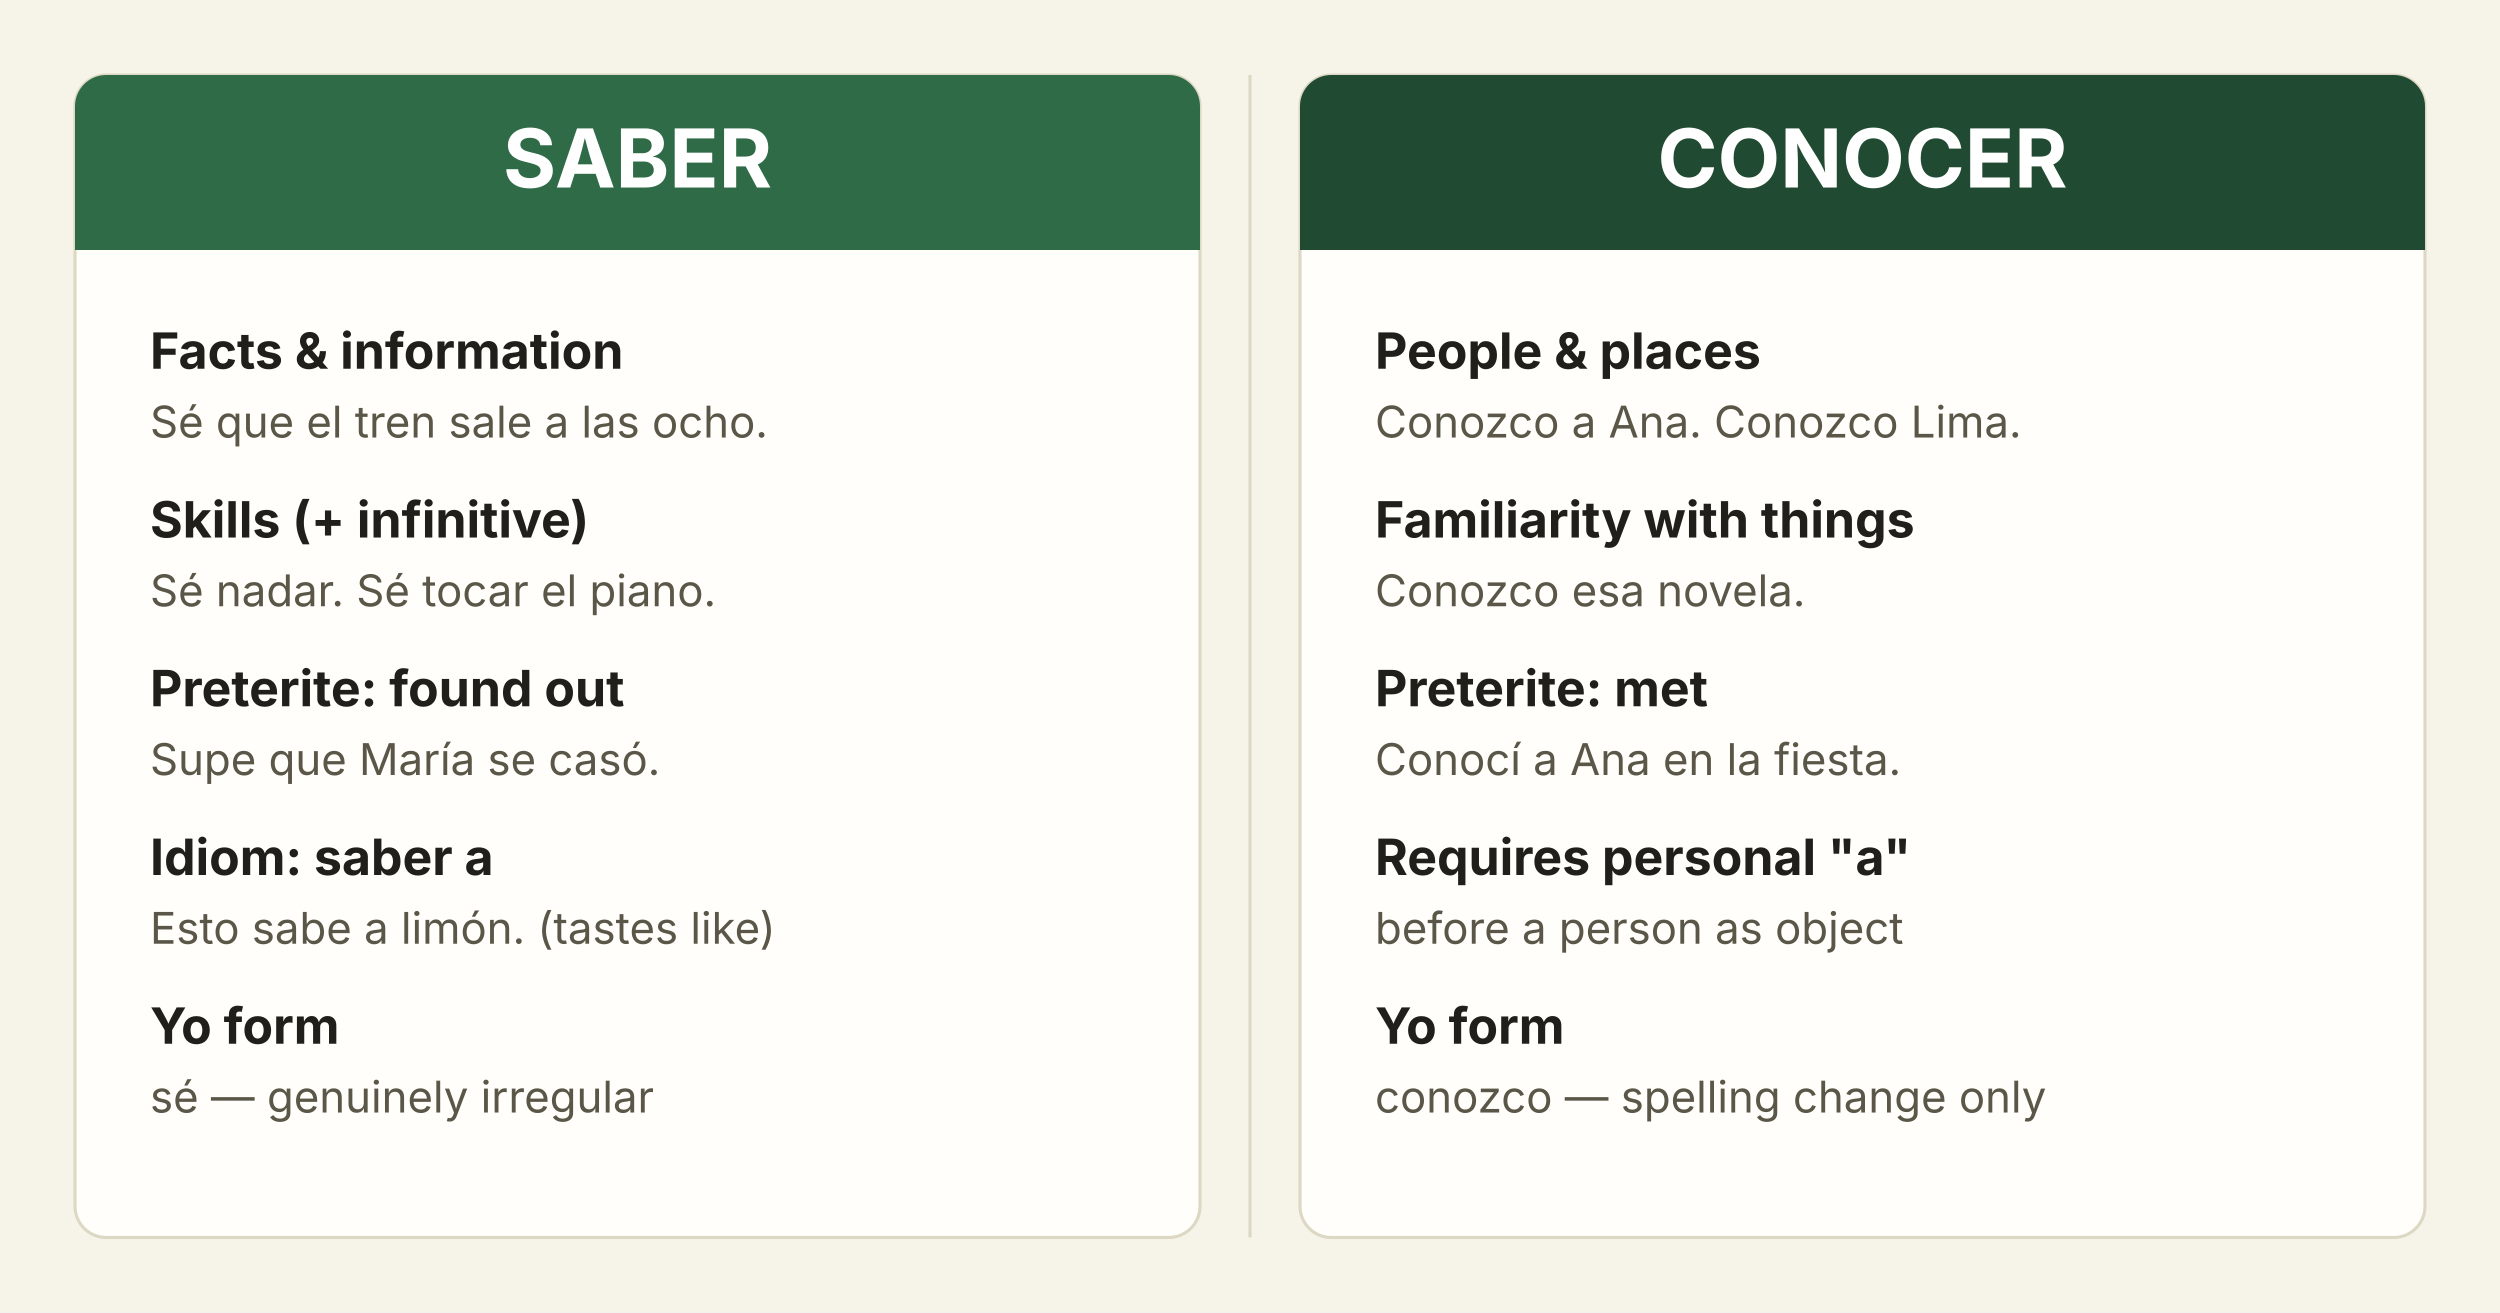
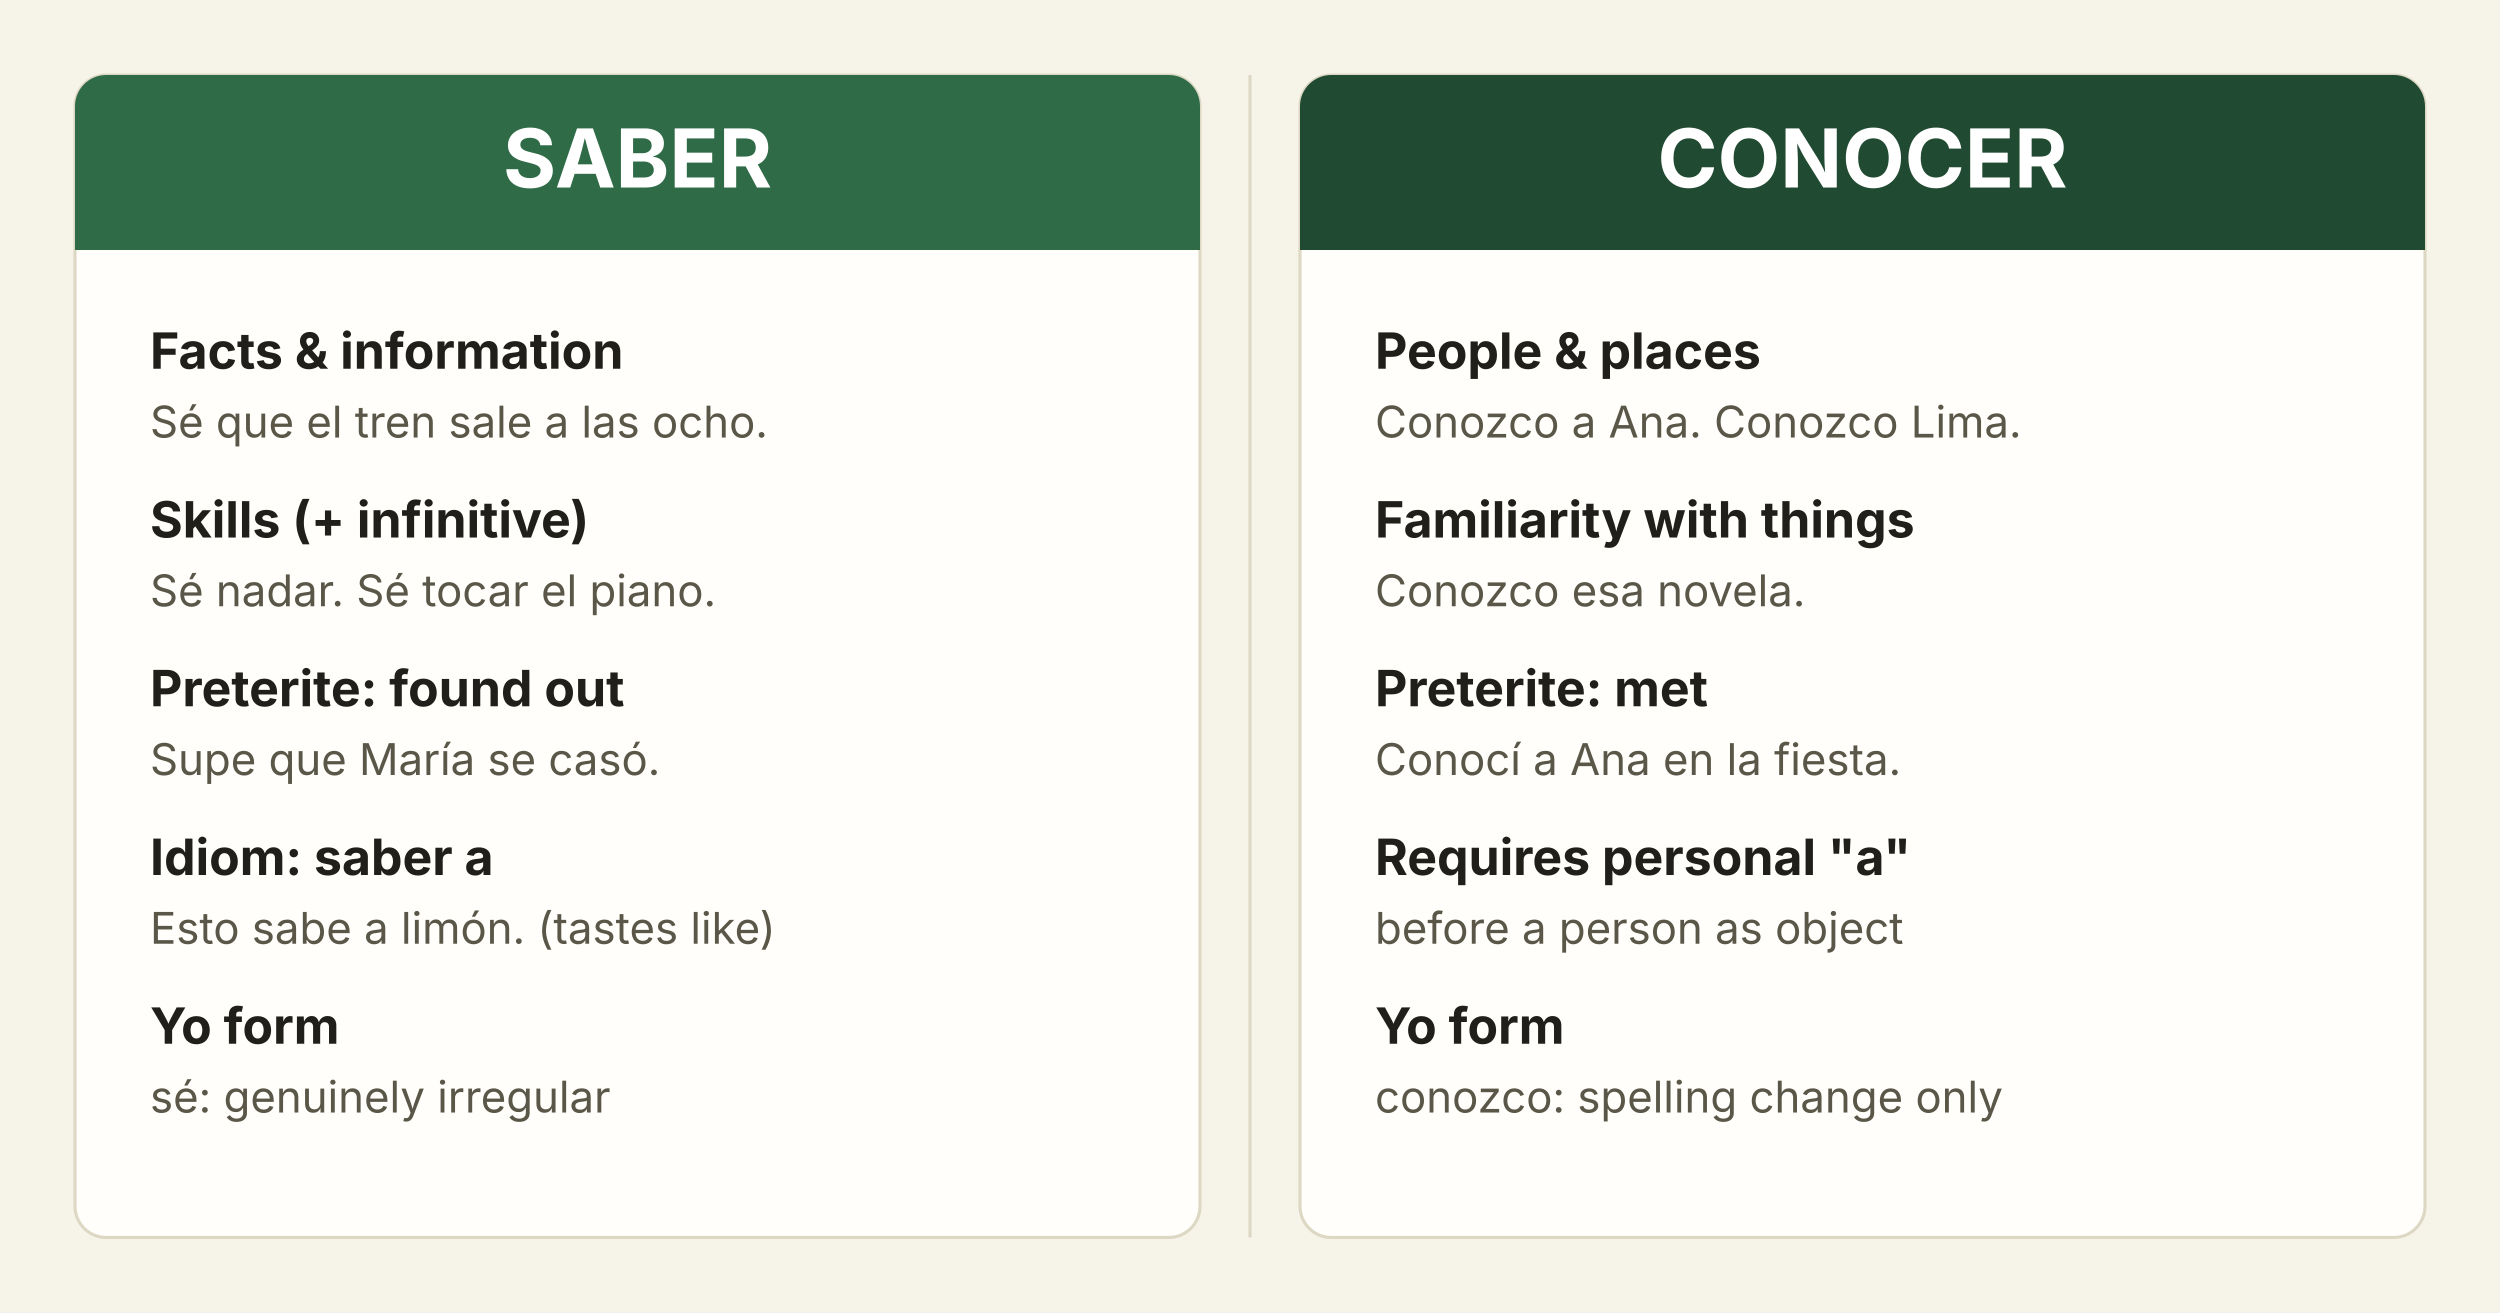
<svg xmlns="http://www.w3.org/2000/svg" viewBox="0 0 800 420" font-family="system-ui, -apple-system, sans-serif">
  <rect width="800" height="420" fill="#f6f4e9" />
  <rect x="24" y="24" width="360" height="372" rx="10" fill="#fffefa" stroke="#ddd8c4" />
  <rect x="416" y="24" width="360" height="372" rx="10" fill="#fffefa" stroke="#ddd8c4" />
  <rect x="24" y="24" width="360" height="56" rx="10" fill="#2f6b47" />
  <rect x="24" y="60" width="360" height="20" fill="#2f6b47" />
  <text x="204" y="60" text-anchor="middle" fill="#ffffff" font-size="26" font-weight="700">SABER</text>
  <rect x="416" y="24" width="360" height="56" rx="10" fill="#204a31" />
  <rect x="416" y="60" width="360" height="20" fill="#204a31" />
  <text x="596" y="60" text-anchor="middle" fill="#ffffff" font-size="26" font-weight="700">CONOCER</text>
  <g fill="#201f1a" font-size="16">
    <text x="48" y="118" font-weight="700">Facts &amp; information</text>
    <text x="48" y="140" fill="#5a5648" font-size="14">Sé que el tren sale a las ocho.</text>
    <text x="48" y="172" font-weight="700">Skills (+ infinitive)</text>
    <text x="48" y="194" fill="#5a5648" font-size="14">Sé nadar. Sé tocar el piano.</text>
    <text x="48" y="226" font-weight="700">Preterite: found out</text>
    <text x="48" y="248" fill="#5a5648" font-size="14">Supe que María se casó.</text>
    <text x="48" y="280" font-weight="700">Idiom: saber a</text>
    <text x="48" y="302" fill="#5a5648" font-size="14">Esto sabe a limón. (tastes like)</text>
    <text x="48" y="334" font-weight="700">Yo form</text>
-     <text x="48" y="356" fill="#5a5648" font-size="14">sé — genuinely irregular</text>
+     <text x="48" y="356" fill="#5a5648" font-size="14">sé: genuinely irregular</text>
  </g>
  <g fill="#201f1a" font-size="16">
    <text x="440" y="118" font-weight="700">People &amp; places</text>
    <text x="440" y="140" fill="#5a5648" font-size="14">Conozco a Ana. Conozco Lima.</text>
    <text x="440" y="172" font-weight="700">Familiarity with things</text>
    <text x="440" y="194" fill="#5a5648" font-size="14">Conozco esa novela.</text>
    <text x="440" y="226" font-weight="700">Preterite: met</text>
    <text x="440" y="248" fill="#5a5648" font-size="14">Conocí a Ana en la fiesta.</text>
    <text x="440" y="280" font-weight="700">Requires personal "a"</text>
    <text x="440" y="302" fill="#5a5648" font-size="14">before a person as object</text>
    <text x="440" y="334" font-weight="700">Yo form</text>
-     <text x="440" y="356" fill="#5a5648" font-size="14">conozco — spelling change only</text>
+     <text x="440" y="356" fill="#5a5648" font-size="14">conozco: spelling change only</text>
  </g>
  <line x1="400" y1="24" x2="400" y2="396" stroke="#ddd8c4" stroke-width="1" />
</svg>
